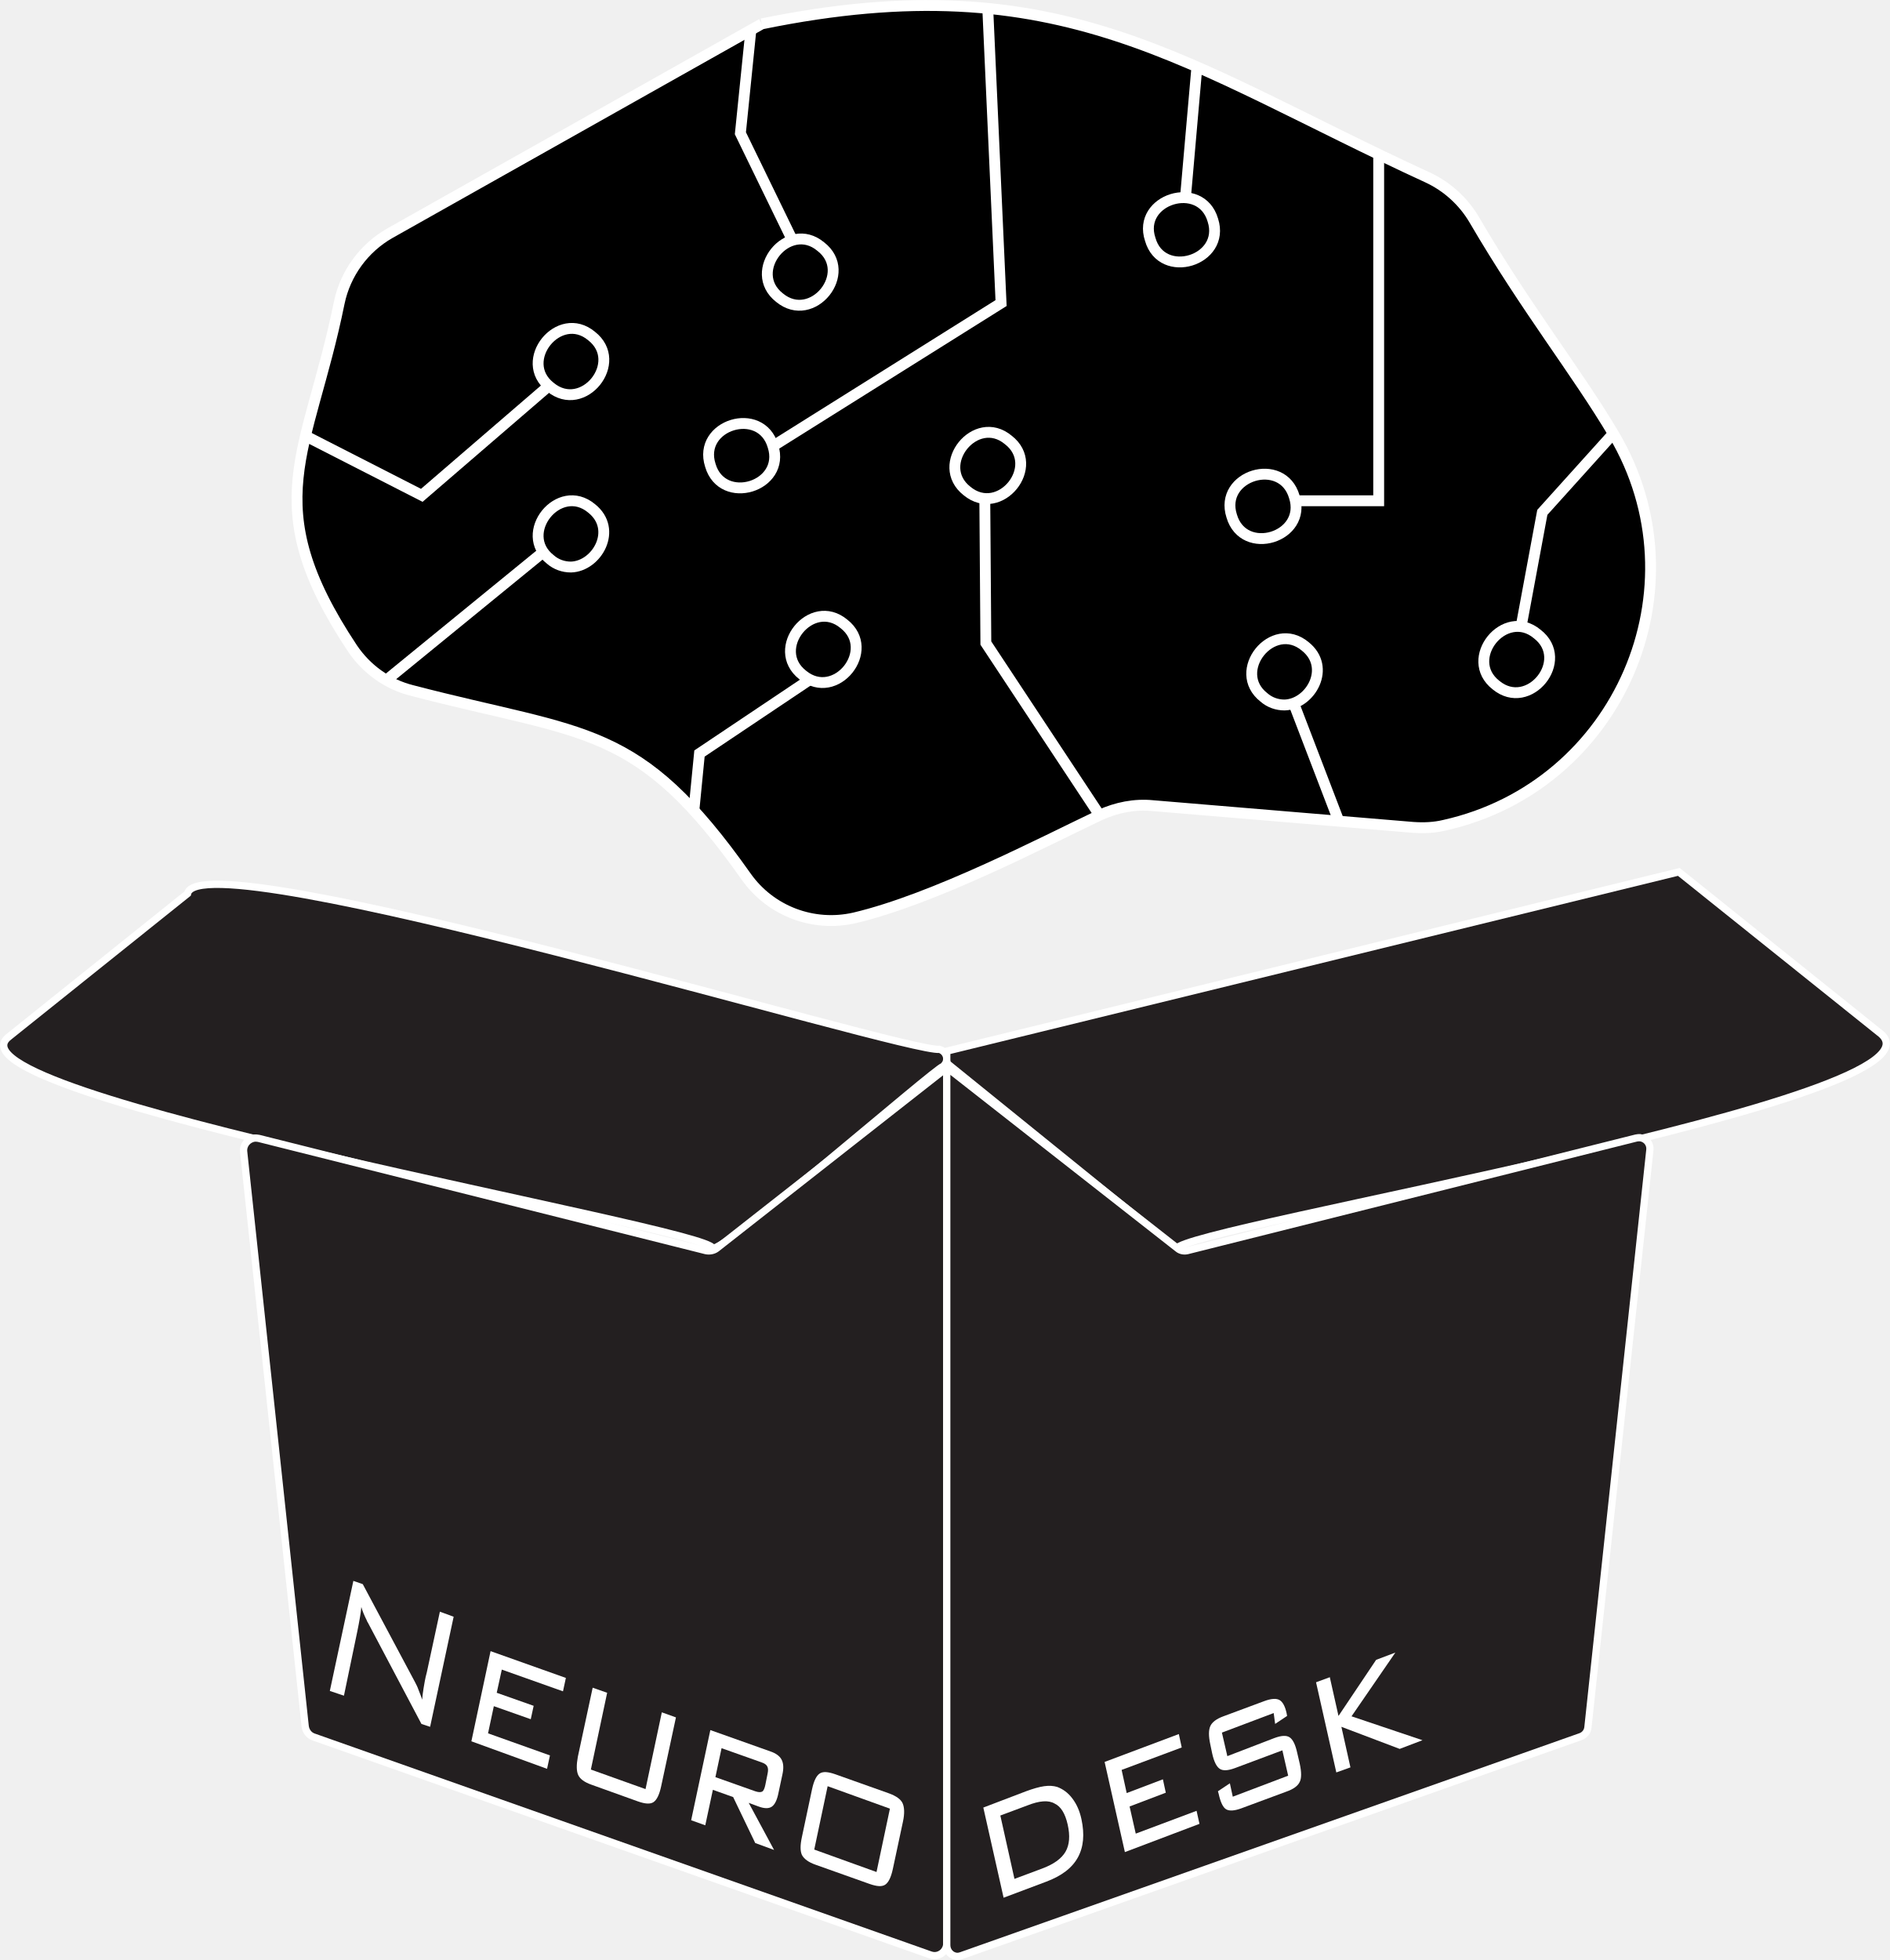
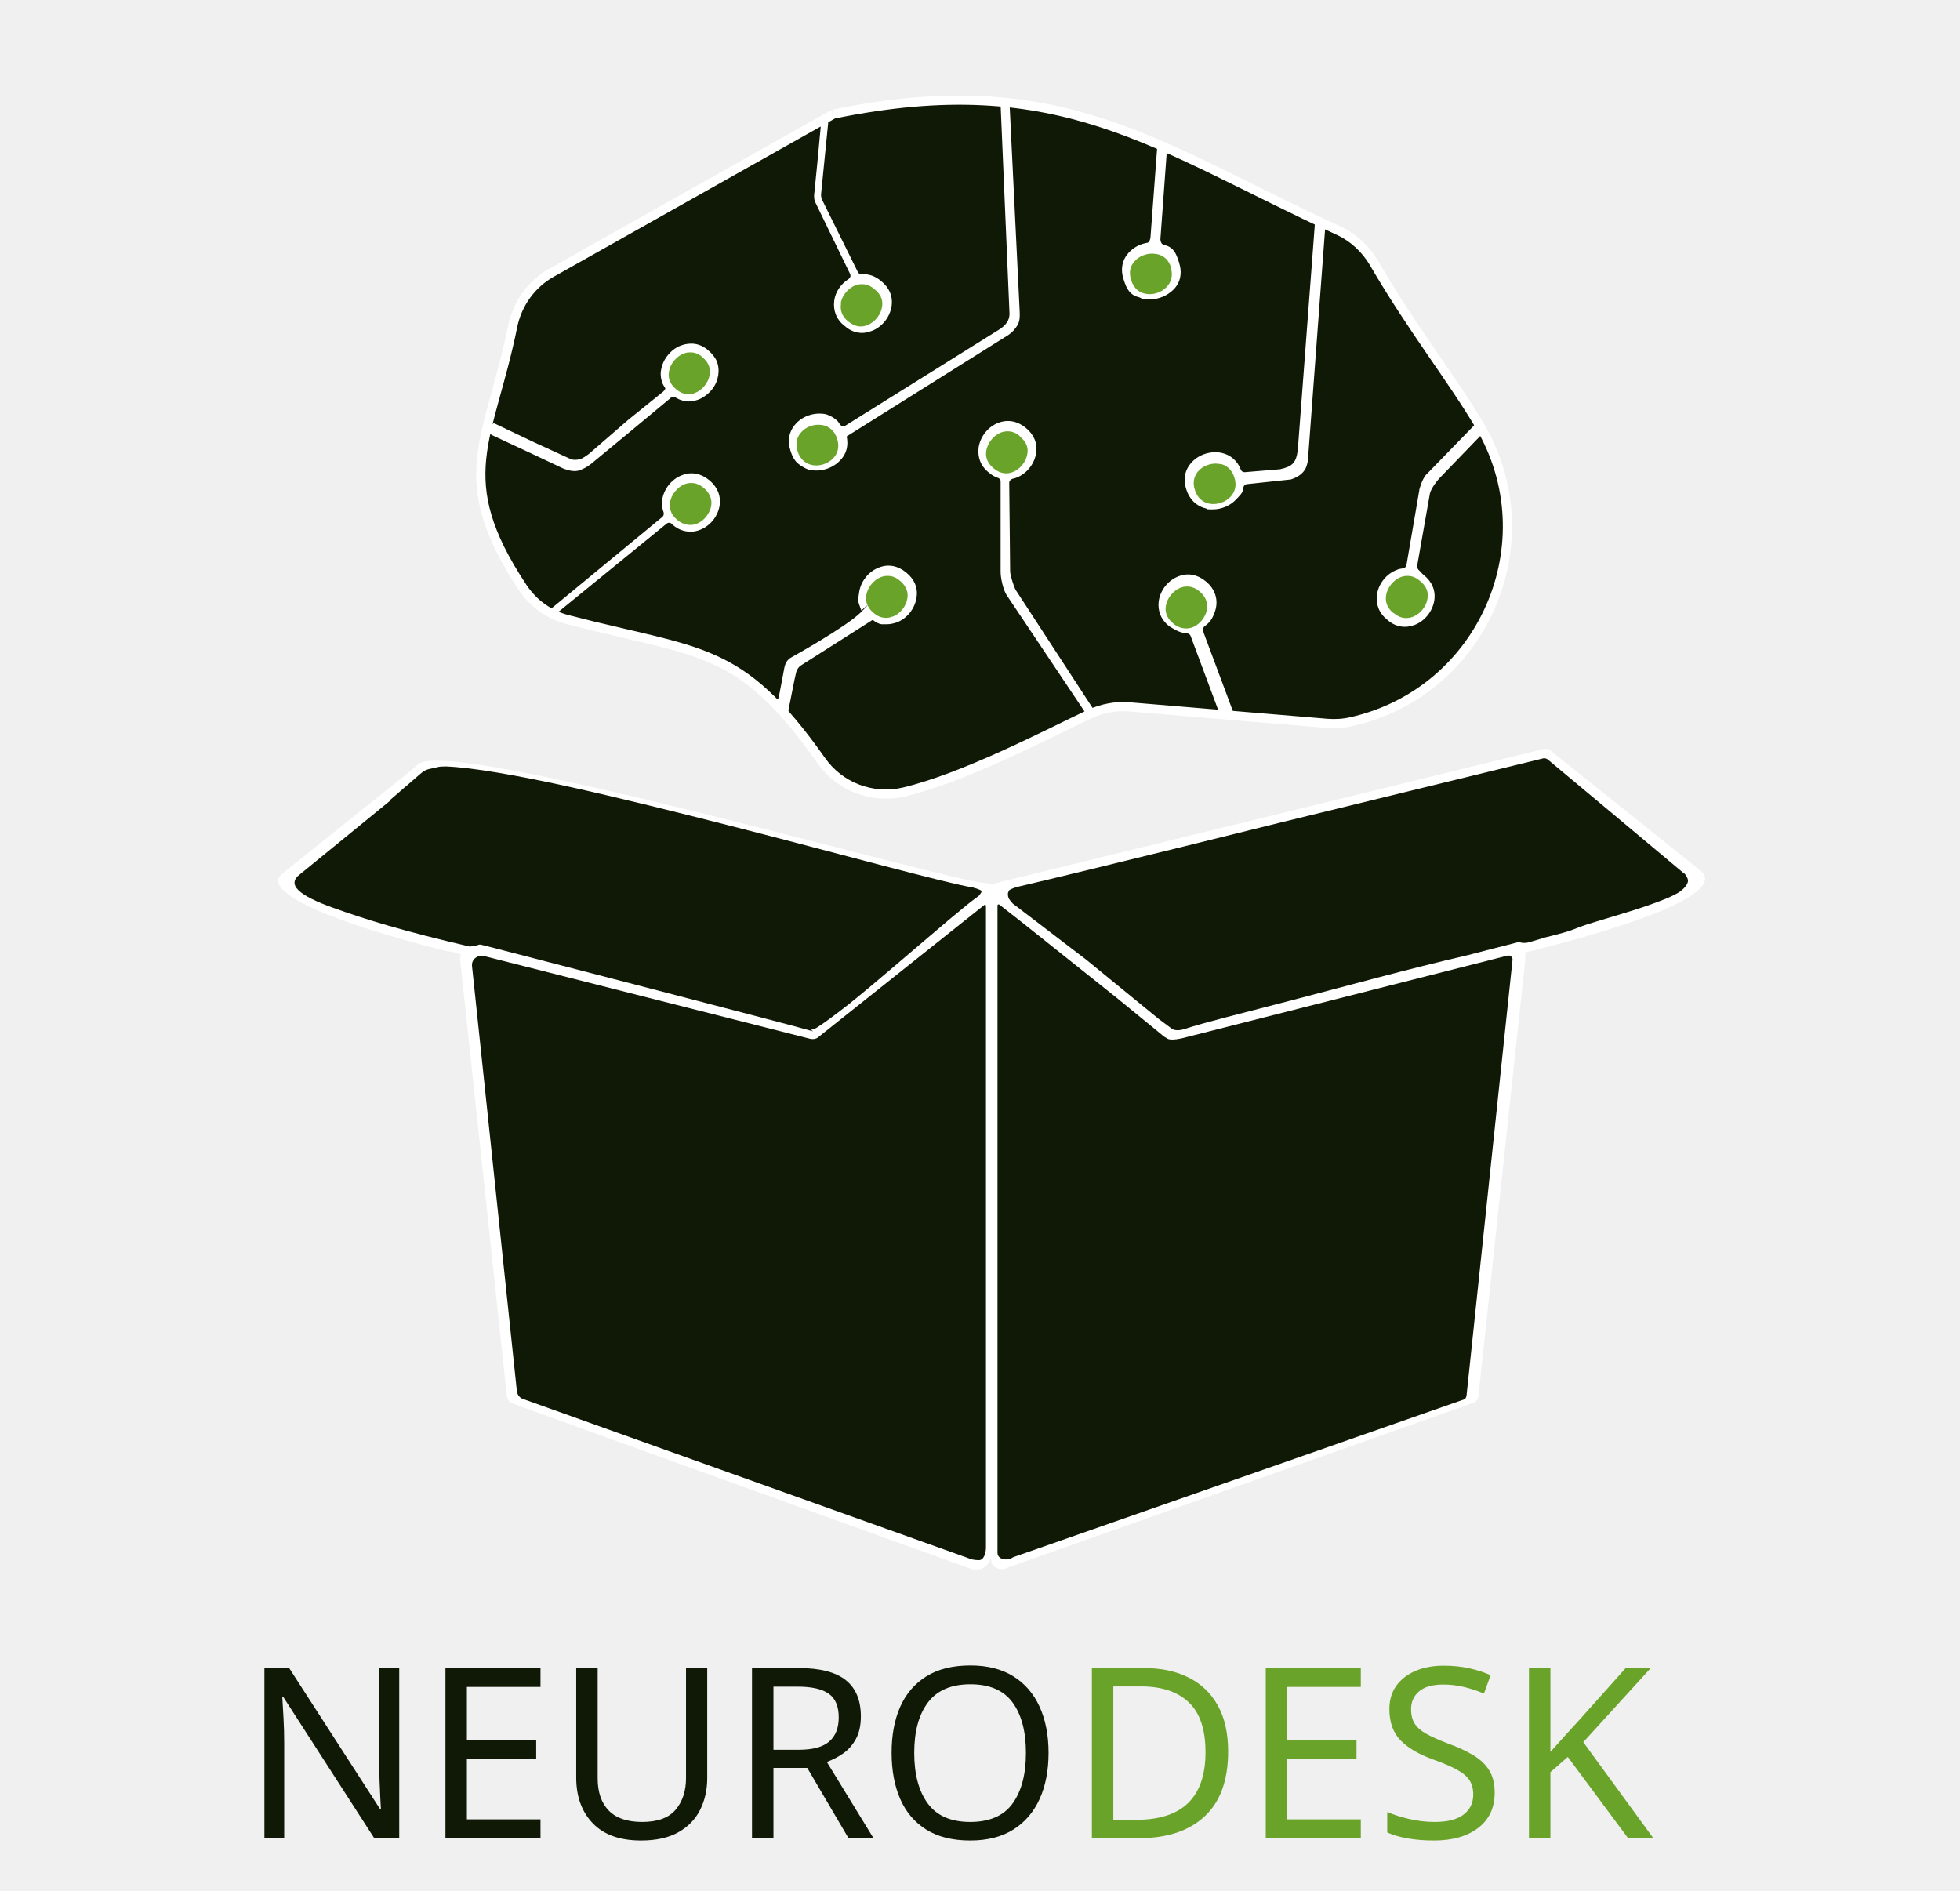
- <svg xmlns="http://www.w3.org/2000/svg" version="1.1" id="Layer_1" x="0px" y="0px" viewBox="0 0 522 541.3" style="enable-background:new 0 0 522 541.3;" xml:space="preserve">
-   <style type="text/css">
- 	.st0{fill:none;stroke:#FFFFFF;stroke-width:3;stroke-miterlimit:10;}
- 	.st1{fill:#231F20;stroke:#FFFFFF;stroke-width:2;stroke-miterlimit:10;}
- 	.st2{enable-background:new    ;}
- 	.st3{fill:#FFFFFF;}
- </style>
-   <g id="Layer_1-2">
-     <path d="M210.4,6.6L107.7,64.4c-7.2,4.1-12.3,11.1-14,19.2c-8.5,41.9-23,55.3,3.6,95.4c3.9,5.8,9.7,10,16.5,11.7   c48.3,12.6,62.3,8.9,92.3,51.4c6.7,9.5,18.5,14,29.9,11.4c22-5.2,51.8-20.8,67.8-28.4c4.6-2.1,9.6-3.1,14.6-2.6l71.9,6   c2.9,0.2,5.8,0.1,8.7-0.6c48.2-10.8,71.9-65.6,46.7-108c-10.2-17.2-24.2-34.7-38.5-59.2c-3-5.1-7.5-9.2-12.9-11.7   C327.3,18.2,293.3-10.4,210.4,6.6" />
-     <path class="st0" d="M210.4,6.6L107.7,64.4c-7.2,4.1-12.3,11.1-14,19.2c-8.5,41.9-23,55.3,3.6,95.4c3.9,5.8,9.7,10,16.5,11.7   c48.3,12.6,62.3,8.9,92.3,51.4c6.7,9.5,18.5,14,29.9,11.4c22-5.2,51.8-20.8,67.8-28.4c4.6-2.1,9.6-3.1,14.6-2.6l71.9,6   c2.9,0.2,5.8,0.1,8.7-0.6c48.2-10.8,71.9-65.6,46.7-108c-10.2-17.2-24.2-34.7-38.5-59.2c-3-5.1-7.5-9.2-12.9-11.7   C327.3,18.2,293.3-10.4,210.4,6.6" />
-     <path d="M233.1,172.3c-9-7.5-20.6,6.9-11.4,14.1C230.8,193.9,242.3,179.5,233.1,172.3z" />
-     <path class="st0" d="M233.1,172.3c-9-7.5-20.6,6.9-11.4,14.1C230.8,193.9,242.3,179.5,233.1,172.3z" />
-     <path d="M226.7,68.1c-9-7.5-20.6,6.9-11.4,14.1C224.4,89.7,236,75.3,226.7,68.1z" />
-     <path class="st0" d="M226.7,68.1c-9-7.5-20.6,6.9-11.4,14.1C224.4,89.7,236,75.3,226.7,68.1z" />
-     <path d="M424.6,175.1c-9-7.5-20.6,6.9-11.4,14.1C422.3,196.7,433.9,182.3,424.6,175.1z" />
-     <path class="st0" d="M424.6,175.1c-9-7.5-20.6,6.9-11.4,14.1C422.3,196.7,433.9,182.3,424.6,175.1z" />
-     <path d="M163.4,92.8c-9-7.5-20.6,6.9-11.4,14.1C161.1,114.4,172.6,100,163.4,92.8z" />
-     <path class="st0" d="M163.4,92.8c-9-7.5-20.6,6.9-11.4,14.1C161.1,114.4,172.6,100,163.4,92.8z" />
-     <path class="st1" d="M2.6,286.2l49.2-39.4c3.3-15.5,198.6,44.1,207.7,43c1.4,0.4,2.3,1.9,1.9,3.3c-0.1,0.5-0.5,1-0.9,1.4   c-2.2,0.5-60.8,51.7-63.7,50.2C196.4,339.2-19.4,302.4,2.6,286.2z" />
-     <path class="st1" d="M519,285.1l-55.3-44.3l-202.2,49.5v3.3l63.4,51.3C325.7,339,544,303.3,519,285.1z" />
-     <path class="st1" d="M261.5,296.7v240c0,1.9-1.5,3.4-3.4,3.4c-0.4,0-0.8-0.1-1.1-0.2L86.6,479.7c-1.2-0.4-2.1-1.5-2.3-2.9   l-17-158.7c-0.2-1.9,1.1-3.5,3-3.8c0.4,0,0.8,0,1.2,0.1L195,345.4c1,0.2,2.1,0,2.9-0.6l63.6-49.9L261.5,296.7z" />
-     <path class="st1" d="M261.5,296.7v240.5c0,1.7,1.3,3.1,3,3.1c0,0,0,0,0,0c0.3,0,0.7-0.1,1-0.2l171.1-60.5c1.1-0.4,1.9-1.4,2-2.6   l17.1-159.4c0.2-1.7-1-3.2-2.7-3.4c-0.4,0-0.7,0-1.1,0.1l-124,31.1c-0.9,0.2-1.9,0-2.6-0.6l-63.8-50V296.7z" />
-     <path d="M335,60.8c-3.3-11.3-21-5.8-17.3,5.3C320.9,77.4,338.6,72,335,60.8z" />
-     <path class="st0" d="M335,60.8c-3.3-11.3-21-5.8-17.3,5.3C320.9,77.4,338.6,72,335,60.8z" />
-     <path d="M278.5,121.5c-9-7.5-20.6,6.9-11.4,14.1C276.2,143.1,287.8,128.7,278.5,121.5z" />
-     <path class="st0" d="M278.5,121.5c-9-7.5-20.6,6.9-11.4,14.1C276.2,143.1,287.8,128.7,278.5,121.5z" />
-     <polyline class="st0" points="218.9,66.4 204.5,36.8 207.4,8.3  " />
-     <polyline class="st0" points="151.9,106.3 116.5,136.8 84.4,120.4  " />
-     <polyline class="st0" points="223.5,187.8 193.2,208.1 191.7,223.4  " />
-     <path d="M357.5,137.2c-3.3-11.3-20.9-5.9-17.3,5.3C343.5,153.8,361.1,148.4,357.5,137.2z" />
-     <path class="st0" d="M357.5,137.2c-3.3-11.3-20.9-5.9-17.3,5.3C343.5,153.8,361.1,148.4,357.5,137.2z" />
-     <path d="M213.5,123.2c-3.3-11.3-20.9-5.9-17.3,5.3C199.5,139.8,217.1,134.4,213.5,123.2z" />
-     <path class="st0" d="M213.5,123.2c-3.3-11.3-20.9-5.9-17.3,5.3C199.5,139.8,217.1,134.4,213.5,123.2z" />
-     <polyline class="st0" points="213.5,123.2 276.5,83.7 272.8,1.8  " />
-     <polyline class="st0" points="272,136.8 272.3,177.6 303.5,224.8  " />
-     <path d="M163.4,140.4c-9-7.5-20.6,6.9-11.4,14.1c1.6,1.4,3.6,2.1,5.7,2.1C164.9,156.4,170.7,146.2,163.4,140.4z" />
-     <path class="st0" d="M163.4,140.4c-9-7.5-20.6,6.9-11.4,14.1c1.6,1.4,3.6,2.1,5.7,2.1C164.9,156.4,170.7,146.2,163.4,140.4z" />
-     <line class="st0" x1="150" y1="152.5" x2="107.5" y2="187.2" />
-     <polyline class="st0" points="420,173.8 426,141.5 445.2,120.2  " />
-     <path d="M360.5,178.5c-9-7.5-20.6,6.9-11.4,14.1c1.6,1.4,3.6,2.1,5.7,2.1C362,194.5,367.8,184.3,360.5,178.5z" />
-     <path class="st0" d="M360.5,178.5c-9-7.5-20.6,6.9-11.4,14.1c1.6,1.4,3.6,2.1,5.7,2.1C362,194.5,367.8,184.3,360.5,178.5z" />
-     <line class="st0" x1="357.5" y1="194.7" x2="369.8" y2="226.8" />
-     <line class="st0" x1="327.4" y1="54.9" x2="330.5" y2="19.5" />
-     <polyline class="st0" points="358.5,138.3 380.8,138.3 380.8,42.6  " />
-     <g class="st2">
-       <path class="st3" d="M91.1,467l6.5-30.4l2.6,0.9l14.4,27c0.3,0.6,0.7,1.3,1,2.2c0.3,0.8,0.7,1.7,1,2.7c0.1-1,0.2-2.1,0.4-3.2    c0.2-1.1,0.4-2.6,0.9-4.4l3.6-16.7l3.8,1.4l-6.5,30.4l-2.4-0.8l-14.8-28c-0.1-0.1-0.2-0.3-0.3-0.6c-0.7-1.4-1.2-2.6-1.5-3.7    c-0.1,1-0.2,2-0.4,3c-0.2,1.1-0.4,2.3-0.7,3.7L95,468.3L91.1,467z" />
-       <path class="st3" d="M130.2,480.9l5.3-24.9l20.8,7.4l-0.8,3.7l-16.9-6l-1.4,6.4l10.2,3.6l-0.8,3.7l-10.2-3.6l-1.6,7.5l17.1,6.1    l-0.8,3.7L130.2,480.9z" />
-       <path class="st3" d="M167.7,467.5l-4.5,21.2l15.1,5.4l4.5-21.2l3.9,1.4l-4.1,19.1c-0.5,2.3-1.2,3.7-2.1,4.3    c-0.9,0.6-2.3,0.5-4.3-0.2l-12.8-4.6c-2-0.7-3.2-1.6-3.7-2.7c-0.5-1.1-0.5-2.8-0.1-5l4.1-19.1L167.7,467.5z" />
-       <path class="st3" d="M190.9,502.7l5.3-24.9l16.6,5.9c1.5,0.5,2.6,1.3,3.1,2.3c0.5,1,0.6,2.3,0.2,4.1l-1.2,5.6    c-0.4,1.7-1,2.8-1.8,3.3c-0.8,0.5-2,0.5-3.6-0.1l-2.7-1l7,13l-5.2-1.9l-6.1-12.7l-5.6-2l-2.1,9.8L190.9,502.7z M210.3,486.7    l-11-3.9l-1.7,8l11,3.9c0.9,0.3,1.5,0.3,1.9,0.1c0.4-0.2,0.7-0.9,0.9-1.9l0.6-3c0.2-0.9,0.2-1.6-0.1-2.1    C211.7,487.4,211.2,487,210.3,486.7z" />
-       <path class="st3" d="M224.3,494.1c0.5-2.3,1.2-3.7,2.1-4.3c0.9-0.6,2.3-0.5,4.3,0.2l14.9,5.3c1.9,0.7,3.2,1.6,3.7,2.7    c0.5,1.1,0.6,2.8,0.1,5.1l-2.8,13.1c-0.5,2.3-1.2,3.7-2.1,4.3c-0.9,0.6-2.3,0.5-4.3-0.2l-14.9-5.3c-2-0.7-3.2-1.6-3.8-2.7    c-0.5-1.1-0.5-2.7,0-5L224.3,494.1z M224.9,510.8l17.2,6.2l3.7-17.5l-17.2-6.2L224.9,510.8z" />
-     </g>
-     <g class="st2">
-       <path class="st3" d="M283.4,494.7c1.9-0.7,3.6-1.2,5-1.4c1.4-0.2,2.6-0.1,3.6,0.2c1.6,0.6,3,1.6,4.2,3.2c1.2,1.6,2,3.4,2.5,5.7    c0.9,4.2,0.6,7.7-1,10.6c-1.6,2.9-4.5,5.1-8.8,6.7l-11.7,4.4l-5.6-24.9L283.4,494.7z M283.8,498.6l-7.5,2.8l3.9,17.5l7.5-2.8    c3.3-1.2,5.5-2.8,6.6-4.7c1.1-1.9,1.3-4.4,0.6-7.5c-0.7-3.1-1.9-5-3.6-5.8C289.6,497.1,287.1,497.3,283.8,498.6z" />
-       <path class="st3" d="M310.7,511.5l-5.6-24.9l20.5-7.7l0.8,3.7l-16.6,6.2l1.4,6.4l10-3.8l0.8,3.7l-10,3.8l1.7,7.5l16.8-6.3l0.8,3.6    L310.7,511.5z" />
-       <path class="st3" d="M351.8,473.1l-14.3,5.4l1.5,6.5L352,480c1.9-0.7,3.3-0.8,4.2-0.2s1.6,2,2.1,4.3l0.7,3c0.5,2.3,0.5,4,0,5    c-0.5,1.1-1.7,2-3.7,2.7l-12.4,4.6c-1.9,0.7-3.3,0.8-4.2,0.3s-1.6-2-2.1-4.3l-0.2-0.7l3.3-2.2l0.8,3.7l15.3-5.8l-1.6-7l-13.1,4.9    c-1.9,0.7-3.3,0.8-4.2,0.2c-0.9-0.6-1.6-2-2.1-4.3l-0.5-2.4c-0.5-2.3-0.5-4,0-5.1s1.7-2,3.6-2.7l11.3-4.2c1.9-0.7,3.3-0.8,4.2-0.3    c0.9,0.5,1.6,1.8,2,3.8l0.1,0.6l-3.3,2.2L351.8,473.1z" />
-       <path class="st3" d="M369.1,489.5l-5.6-24.9l3.8-1.4l2.4,10.7l10.4-15.5l5.3-2L373.3,474l19.6,6.6l-6.3,2.4l-16.1-6.1l2.5,11.2    L369.1,489.5z" />
+ <svg xmlns="http://www.w3.org/2000/svg" id="Layer_1" version="1.1" viewBox="0 0 1069.7 1031.8">
+   <defs>
+     <style>
+       .st0, .st1, .st2, .st3, .st4, .st5, .st6, .st7, .st8, .st9 {
+         isolation: isolate;
+       }
+ 
+       .st0, .st1, .st2, .st3, .st4, .st6, .st7, .st8 {
+         font-family: Neurorich-Regular, Neurorich;
+       }
+ 
+       .st0, .st1, .st2, .st10 {
+         fill: #101806;
+       }
+ 
+       .st0, .st3, .st7 {
+         font-size: 130px;
+       }
+ 
+       .st1, .st4, .st6 {
+         font-size: 130.1px;
+       }
+ 
+       .st2, .st8 {
+         font-size: 72px;
+       }
+ 
+       .st11 {
+         stroke-width: 5px;
+       }
+ 
+       .st11, .st12 {
+         stroke: #fff;
+       }
+ 
+       .st11, .st12, .st13 {
+         stroke-miterlimit: 10;
+       }
+ 
+       .st11, .st13 {
+         fill: none;
+       }
+ 
+       .st3, .st4, .st14, .st8, .st12 {
+         fill: #fff;
+       }
+ 
+       .st15, .st6, .st7 {
+         fill: #6aa329;
+       }
+ 
+       .st16 {
+         fill: url(#linear-gradient);
+       }
+ 
+       .st16, .st9, .st13, .st17 {
+         display: none;
+       }
+ 
+       .st13 {
+         stroke: #d1d3d4;
+       }
+     </style>
+     <linearGradient id="linear-gradient" x1="262.4" y1="959.7" x2="822.7" y2="959.7" gradientTransform="translate(0 1203.7) scale(1 -1)" gradientUnits="userSpaceOnUse">
+       <stop offset="0" stop-color="#ed1c24" />
+       <stop offset=".2" stop-color="#f26522" />
+       <stop offset=".4" stop-color="#ffde17" />
+       <stop offset=".6" stop-color="#6aa329" />
+       <stop offset=".8" stop-color="#21409a" />
+       <stop offset="1" stop-color="#7f3f98" />
+     </linearGradient>
+   </defs>
+   <rect id="Black_background" class="st17" y="25.8" width="1087" height="1028.2" />
+   <path id="Cutout" class="st13" d="M1020.1,895.5h-199.9c-16,0-24.2-19.4-13-30.8,86.9-87.8,141.9-217.5,141.9-362.2,0-264.5-183.7-478.9-410.3-478.9S128.6,238.1,128.6,502.6s55,274.4,141.9,362.2c11.3,11.4,3.1,30.8-13,30.8H49.6c-9.9,0-18,8.1-18,18v85.9c0,9.9,8.1,18,18,18h970.5c9.9,0,18-8.1,18-18v-85.9c0-9.9-8.1-18-18-18h0Z" />
+   <g id="Box_w_x2F_o_white" class="st17">
+     <path class="st10" d="M205.8,432.6l-16.7,13.6-16.7,13.6-16.7,13.6c-8.1,6-.6,12.1,18.2,18.8s38.7,12.9,76.4,21.7c7.7-.9,3.1-1.8,9.3-.3s171.2,44.4,178.4,46.5,2,.3,2.9.2,1.8-.5,2.8-.9c4-2.5,10.3-7,17.8-13s16.5-13.6,26.3-21.9c9.8-8.3,22.4-19.1,30.9-26.3,8.6-7.2,11.6-9.6,14.2-11.5s1.8-1.5,2.6-2.5.9-1.4-.2-2l-1.5-.6c-.8-.3-2-.6-2.8-.8-7.7-1.2-25.7-5.8-49.3-11.9-23.7-6.1-53.3-14.1-83.8-21.9-31.7-8.1-64.5-16.2-92.9-22.5-28.5-6.3-53-10.6-67.8-11.2-1.8,0-3.7,0-5.4.5s-3.2.6-4.6,1.1-2.4,1.1-3.2,1.5-2.4,2-2.4,2l-15.8,13.6v.5h-.1.1q0,0,0,0h0Z" />
+     <path class="st10" d="M928.1,473.2c0-.1-.3-.5-.6-.6l-38.3-32-37.2-31.1c-.8-.6-1.7-.8-2.6-.6l-147.4,36s-108.1,27-146.5,35.8c-.5,0-3.2,1.1-3.8,1.5s-.6.3-.6.6l-.5,1.2v1.2c0,.5.2,1.2.5,1.8s1.8,2.5,2.1,2.8l41.2,31.5,40.4,33.1c1.4,1.1,5,3.7,7.2,5.4,2.1,1.7,6.3.6,7.8,0,9.7-3.2,31.7-8.7,60-16.1,28.3-7.3,62.9-17,97.4-25l14.2-3.7,12.4-3.2,2-.5s1.2.3,0,0c.8.3,1.7.5,2.5.5s1.7,0,2.5-.1l4.8-1.4,4.8-1.4c9.8-2.5,13-3.4,15.6-4.4,2.6-1.1,4.9-2,12.7-4.4,10-3.1,19.8-5.8,28-8.7s15.3-5.5,19.3-8.3c2.5-1.8,4-3.8,4.3-5.5s-1.4-3.8-2-4.8v.3h-.2c0,0,0,.1,0,.1h0Z" />
+     <path class="st10" d="M257.8,519.3h-1.8c-2.8.5-4.8,2.9-4.4,5.7l25.1,237.5c.3,2.1,1.7,3.7,3.4,4.3l248.9,89c.5.3,2.6,1.1,5.5,1.1s4-4.3,4-7v-358.3c0-.5-.6-.8-.9-.5l-92.9,73.9c-1.2.9-2.6,1.1-4.1.8l-182.6-46.4h-.2,0Z" />
+     <path class="st10" d="M644.4,565.8c-1.4.3-4,.3-4.9-.6,0,0-1.8-.9-2.6-1.7l-25.3-20.7-53-42.3-12.7-10c-.5-.3-1.1,0-1.1.5v361.3c0,2.6,2.3,3.8,4.8,3.8s3.5-.9,4-1.2l252-88.2h.3c.5-.8.8-1.4.9-2.3l25.7-243.3h0c0-1.2-.9-2.3-2.1-2.3h-.5l-182,46.2h0l-3.5.6h0v.2h0Z" />
+   </g>
+   <g id="Box">
+     <path id="Box_background" class="st14" d="M541.9,482.8c-.5-.3-3-.8-3.6-.8-19.9-.5-293-80.2-310.1-64.9-17.1,15.3-.6.9-1.1,1.2l-72.7,58.2c-13.6,10,28,27.2,88.6,42.4,2.1.5,9.3.9,8.5,3s-.4,1.5-.3,2.4l25.4,237.5c.3,2.1,1.6,3.7,3.4,4.3l250.1,90.2c2.2.8,4.3,0,5.2,0,1.3,0,5.4-3.4,5.4-6.3l.3,1.7c0,2.5,2.2,4.3,4.8,4.6s3.3-.3,3.7-.6l254.4-90c1.7-.6,2.8-2.1,3-3.9l25.6-238.6h0c-.6-5.5,1.8-3,6-4.9,60.6-15.3,104.5-32.5,88.9-43.7h0l-81.4-65.1c-.9-.8-2.1-.9-3.1-.8l-300.8,73.6" />
+     <g id="Box1">
+       <path class="st10" d="M212.8,437.1l-16.3,13.3-16.3,13.3-16.3,13.3c-7.9,5.8-.6,11.8,17.8,18.4s37.9,12.6,74.7,21.2c7.5-.9,3-1.8,9.1-.3s167.3,43.4,174.4,45.5,2,.3,2.8.2,1.8-.5,2.7-.9c3.9-2.4,10-6.9,17.4-12.7,7.3-5.8,16.2-13.3,25.7-21.4s21.9-18.7,30.2-25.7c8.4-7,11.4-9.4,13.9-11.2s1.8-1.5,2.5-2.4.9-1.4-.2-2l-1.5-.6c-.8-.3-2-.6-2.7-.8-7.5-1.2-25.1-5.7-48.2-11.7-23-6-52.1-13.8-81.9-21.4s-63-15.9-90.8-22-51.8-10.3-66.3-10.9c-1.8,0-3.6,0-5.2.5s-3.1.6-4.5,1-2.4,1-3.1,1.5-2.4,2-2.4,2l-15.4,13.3v.5h-.1,0Z" />
+       <path class="st10" d="M919.1,476.8c0-.1-.3-.5-.6-.6l-37.4-31.3-36.4-30.4c-.8-.6-1.7-.8-2.5-.6l-144.1,35.2s-105.7,26.3-143.2,35c0,0-3.1,1-3.7,1.5s-.6.3-.6.6l-.5,1.2v1.2c0,.5.2,1.2.5,1.8s1.8,2.4,2.1,2.7l40.3,30.8,39.5,32.3c1.3,1,4.9,3.6,7,5.2s6.1.6,7.6,0c9.4-3.1,31-8.5,58.7-15.7s61.5-16.6,95.2-24.4l13.9-3.6,12.1-3.1,2-.5s1.2.3,0,0c.8.3,1.7.5,2.4.5s1.7,0,2.4-.2l4.6-1.3,4.6-1.4c9.6-2.4,12.7-3.3,15.3-4.3s4.8-2,12.4-4.3c9.7-3,19.3-5.7,27.4-8.5s15-5.4,18.9-8.1c2.4-1.8,3.9-3.7,4.2-5.4s-1.3-3.7-2-4.6v.3h-.1Z" />
+       <path class="st10" d="M263.7,521.7h-1.8c-2.7.5-4.6,2.8-4.3,5.5l24.5,232.1c.3,2.1,1.6,3.6,3.3,4.2l243.4,87c.5.3,2.5,1,5.4,1s3.9-4.2,3.9-6.9v-350.2c0-.5-.6-.8-.9-.5l-90.8,72.3c-1.2.9-2.5,1-4,.8l-178.5-45.3h-.2Z" />
+       <path class="st10" d="M641.6,567.2c-1.3.3-3.9.3-4.8-.6,0,0-1.8-.9-2.5-1.7l-24.7-20.2-51.8-41.3-12.4-9.7c-.5-.3-1,0-1,.5v353.2c0,2.5,2.2,3.7,4.6,3.7s3.4-.9,3.9-1.2l246.3-86.2h.3c.5-.8.8-1.3.9-2.2l25.1-237.8h0c0-1.2-.9-2.2-2.1-2.2h-.5l-178,45.2h0l-3.4.6h.1Z" />
    </g>
  </g>
+   <g id="Brain">
+     <path id="Brain_background_2" class="st16" d="M454.8,62.3l-153.9,86.6c-10.8,6.1-18.4,16.6-21,28.8-12.7,62.8-34.5,82.9,5.4,143,5.8,8.7,14.5,15,24.7,17.5,72.4,18.9,93.4,13.3,138.3,77,10,14.2,27.7,21,44.8,17.1,33-7.8,77.6-31.2,101.6-42.6,6.9-3.1,14.4-4.6,21.9-3.9l107.8,9c4.3.3,8.7.1,13-.9,72.2-16.2,107.8-98.3,70-161.9-15.3-25.8-36.3-52-57.7-88.7-4.5-7.6-11.2-13.8-19.3-17.5-100.4-46.2-151.4-89-275.6-63.5" />
+     <path id="Brain_background" class="st12" d="M454.8,62.3l-153.9,86.6c-10.8,6.1-18.4,16.6-21,28.8-12.7,62.8-34.5,82.9,5.4,143,5.8,8.7,14.5,15,24.7,17.5,72.4,18.9,93.4,13.3,138.3,77,10,14.2,27.7,21,44.8,17.1,33-7.8,77.6-31.2,101.6-42.6,6.9-3.1,14.4-4.6,21.9-3.9l107.8,9c4.3.3,8.7.1,13-.9,72.2-16.2,107.8-98.3,70-161.9-15.3-25.8-36.3-52-57.7-88.7-4.5-7.6-11.2-13.8-19.3-17.5-100.4-46.2-151.4-89-275.6-63.5" />
+     <g id="Electrods">
+       <path class="st15" d="M456.9,239.6c-1.5-5.1-5-6.9-7.5-7.5-.9-.1-1.8-.3-2.7-.3-3.5,0-7.2,1.5-9.4,4.1-1.8,1.9-3.6,5.4-2,10.3,1.5,5.1,5,6.9,7.5,7.5,4.2,1.1,9.3-.6,12.1-3.8,1.8-1.9,3.6-5.4,2-10.3h0Z" />
+       <path class="st15" d="M383.4,195h.1c-2.4-2.1-4.6-2.7-6.7-2.7s-2.5.3-3.6.6c-4,1.5-7.5,5.7-8.1,10-.5,2.6,0,6.4,4,9.6,4,3.4,7.9,3,10.3,1.9,4-1.5,7.3-5.7,7.9-9.9.5-2.6,0-6.4-4-9.6h.1q0,0,0,0h0Z" />
+       <path class="st15" d="M459,165.8h0c-.5,2.7,0,6.6,4,9.7,4.2,3.4,7.9,3,10.5,1.9,4-1.6,7.3-5.7,7.9-10,.5-2.6,0-6.4-4.2-9.6-2.4-2.1-4.6-2.7-6.7-2.7s-2.5.3-3.6.6c-4,1.5-7.5,5.7-8.1,10h.2q0,.1,0,.1Z" />
+       <path class="st15" d="M556.7,238.1c-2.4-2.1-4.7-2.7-6.7-2.7s-2.5.3-3.6.6c-4,1.5-7.5,5.7-8.1,10-.5,2.6,0,6.4,4,9.6,4.2,3.5,7.9,3,10.5,2,4-1.6,7.3-5.7,7.9-10h0c.5-2.4,0-6.3-4.2-9.4h.2q0-.1,0-.1Z" />
+       <path class="st15" d="M487.3,336.5h0c4-1.5,7.3-5.7,7.9-9.9.5-2.5,0-6.4-4-9.6-2.4-2.1-4.6-2.7-6.7-2.7s-2.5.3-3.6.6c-4,1.5-7.5,5.7-8.1,10-.5,2.5,0,6.4,4,9.6,4,3.5,7.9,3,10.3,2h.2Z" />
+       <path class="st15" d="M760.7,334.6c4,3.5,7.9,3,10.5,2,4-1.6,7.3-5.7,7.9-10,.5-2.5,0-6.4-4.2-9.6-2.4-2.1-4.7-2.7-6.7-2.7s-2.5.3-3.6.6c-4,1.5-7.5,5.7-8.1,10h0c-.5,2.7,0,6.6,4,9.7h.2,0Z" />
+       <path class="st15" d="M639.1,146c-1.5-5.1-5-6.7-7.5-7.3-.9,0-1.8-.3-2.7-.3-3.6,0-7.3,1.5-9.6,4.1-1.8,1.9-3.6,5.2-2,10.2,1.5,5.1,4.8,6.9,7.3,7.5,4.2,1.1,9.3-.4,12.3-3.8,1.8-1.9,3.6-5.4,2.1-10.3h0q0,0,0,0h.1Z" />
+       <path class="st15" d="M648,320.1c-2.1,0-2.5.3-3.6.6-4,1.5-7.5,5.7-8.1,10-.5,2.5,0,6.4,4,9.6,2.1,1.8,4.5,2.7,7.2,2.7,4.7,0,9.1-3.8,10.8-8.7,1.5-4.4,0-8.5-3.6-11.5h0c-2.4-2-4.7-2.7-6.7-2.7h0Z" />
+       <path class="st15" d="M376.9,286.5c4.6,0,9.1-3.8,10.8-8.7,1.5-4.4,0-8.5-3.6-11.5-2.4-2-4.6-2.7-6.7-2.7s-2.5.3-3.6.6c-4,1.5-7.5,5.7-8.1,10-.5,2.5,0,6.4,4,9.6h0c2.1,1.8,4.5,2.7,7.2,2.7h0Z" />
+       <path class="st15" d="M666.2,253.3c-.9-.1-1.8-.3-2.7-.3-3.5,0-7.2,1.5-9.4,4-1.8,2-3.6,5.4-2,10.3,1.5,5.1,5,6.9,7.5,7.5,4.2,1,9.3-.6,12.1-3.8,1.8-2,3.6-5.4,2-10.3-1.5-5.1-5-6.9-7.5-7.5h0q0,0,0,0h0Z" />
+     </g>
+     <path id="Brain_foreground" class="st10" d="M811.6,238.3c-.6-1.2-2.8-1.4-3.8-.3l-22.3,23.1c-1.3,1.4-4.3,5.2-5.1,8.2l-7,39.7c0,1,.5,1.8,1.2,2.4,1.2,1,1.2,1.5,2.4,2.4,4.5,3.6,6.6,8.4,5.8,13.8-.9,6-5.2,11.4-10.8,13.5-1.8.6-3.5,1-5.2,1-3.5,0-6.7-1.2-9.6-3.8-4.5-3.5-6.4-8.4-5.7-13.8.9-6,5.2-11.4,10.9-13.5,1-.5,2.1-.6,3.2-.8,1,0,1.8-.9,2-1.8l7-40.8v-.3c1.2-4.4,2.8-7.6,4.3-8.8l24.9-25.6c1-1.1,2.5-2.9,2.1-3.8-.5-.8-35.8-49.8-57.2-86.5-4.5-7.6-7-9.1-13.6-14.4-2.5-1.5-2.1-2.4-6.6-4.5,0,0-5.1-3.2-5.1-1.5l-9.6,129.2v.4c-.6.8,0,6.9-9.4,9.9h-.2l-23.4,2.5c-1.2,0-2.1.9-2.2,2-.3,3-1.8,4-3.9,6.3-3.2,3.5-8.1,5.5-12.7,5.5s-2.5,0-3.8-.5c-5.2-1.2-9.1-5-10.8-10.5-1.8-5.4-.8-10.6,3-14.7,4-4.4,10.6-6.4,16.5-5.1,4.8,1.1,8.5,4.4,10.3,9.1.3.9,1.2,1.4,2.1,1.4l19.3-1.6h0c6.7-1.5,8.8-3.4,9.7-10.6l9.4-124.5c0-1.5-7.2-5.1-6.6-4.8-26.7-12.9-50.3-25.2-73.4-35.4h-.3c-.3,0-.5.3-.5.6l-3.6,49.2c0,1.2.6,2.7,1.8,3,5.2,1.2,6.7,4.2,8.4,9.7,1.8,5.6.8,10.8-3,14.7h0c-3.3,3.3-8.1,5.4-12.9,5.4s-4.5-.6-5.7-1.1c-5.2-1.2-7-4.4-8.7-9.9-1.8-5.4-.8-10.5,2.8-14.5,2.7-2.9,6.3-4.8,10.2-5.4,1-.1,1.7-2.1,1.7-3.1l3.8-50.9v-.3l-.3-.3h0c-22.8-9.7-65.5-19.2-76.6-21.6-1.3-.3-3.9-.5-3.8.8.8,15.9,5,101.9,5.5,112.8.2,4.5-.2,6.3-2,8.8s-2.7,3-4.3,4.2l-87.2,54.7-.9.6c1,4.9,0,9.4-3.5,13-3.1,3.4-8.1,5.6-12.7,5.6s-4.5-.5-6.3-1.2h0c-4.6-2.4-6.6-4.4-8.2-9.7-1.8-5.4-.8-10.6,3-14.7,4-4.4,10.6-6.4,16.5-5.1,2.7.9,4.8,2.2,6.4,3.9.8,1.1,2,3.4,3.6,2.6l85.3-53.3c4.2-3.1,5-6,4.7-9.3l-4.8-112.7c0-2.1-1.3-2.2-2-2.5s-54.2-.6-89.3,6.6c-.1,0-.5,0-.6.3-1.4.8-2.1,2.1-2.2,3.6v1.7l-3.9,39.1c0,.9,0,1.5.6,3l19.5,39.4c.5.8,1.2,1.4,2.1,1.2,3.8-.3,7.2.9,10.5,3.6,4.5,3.6,6.6,8.4,5.8,13.8-.9,6-5.2,11.4-10.8,13.5-1.8.6-3.5,1.1-5.2,1.1-3.5,0-6.7-1.2-9.6-3.8-4.5-3.4-6.4-8.4-5.7-13.8.6-4.8,3.6-9.1,7.8-11.8.9-.6,1.4-1.8.8-2.9l-19-39.1c-.5-.8-.6-2.6-.6-3.6.5-4.2,2.7-27.3,3.6-37.2.1-1.8-1.8-3-3.3-2.1l-143.7,80.9c-10.8,6.1-18.4,16.6-21,28.8-4,19.6-8.8,35.1-12.4,48.9s.5,4.2,2.4,5.1l21,10,19.6,9c.5.1,1.2,1.1,4.5.8,2-.3,2.9-.6,6.3-3.1h0l21.6-18.7,18.7-15.1c.5-.3,1.4-1.4,1.5-1.9,0-.4-.5-1.1-.8-1.5-.9-1.5-.9-1.9-1.4-3.6-.3-1.6-.5-3.4-.1-5.1.5-3,1.8-5.8,3.8-8.2s4.4-4.2,7.2-5.2c2.5-.9,5.1-1.2,7.6-.8s5,1.6,7,3.4c2.2,1.8,3.9,3.9,4.8,6.1s1.2,4.8.8,7.5l-.6,2.7h0c-.8,2.4-2.2,4.6-3.9,6.4-1.8,1.8-3.9,3.3-6.1,4.2-.9.3-1.8.6-2.7.8s-1.6.3-2.7.3-2.5-.1-3.8-.6c-1.2-.3-2.4-.9-3.6-1.6-.5-.3-.9-.3-1.4-.3s-.9.1-1.2.6l-23.1,19.2-20.1,16.6c-.3.3-3.8,3-7.3,3.9-3.6.8-7.6-1.1-8.1-1.2l-17.8-8.4-20.8-9.7-1.5-.9h0c-1-.6-2.4,0-2.7,1.2-5,24.9-3,46.5,20.7,82.1,3.6,5.2,10.6,10.8,13.2,12.6s1.2.3,1.8,0l61.1-50.4c.8-.6,1-1.6.8-2.5-.8-2.2-1.2-4.5-.8-6.9.9-6,5.2-11.4,10.9-13.5,5.1-2,10.3-.9,14.7,2.7,5.2,4.2,7.2,10.3,5.1,16.5-2.2,6.7-8.4,11.5-15,11.7-3.9,0-7.3-1.4-10-3.8-.1,0-.3-.3-.5-.5-.8-.8-2-.8-2.9,0l-59,48.1c-.6.5-.5,1.5.3,1.8,1.6.6,3.9,1.4,5.2,1.6,57.1,14.8,80.9,13.2,111,43.8,1.4,1.4,3.5.6,3.8-.5l2.5-13.2c.8-5,1.4-6.6,3.8-8.4,0,0,30.4-16.8,38.5-24.9s.3-1,.3-1c-2.1-5.8-2-4.6-1.2-10,.9-6,5.2-11.4,10.9-13.5,5.1-2,10.3-.9,14.7,2.7,4.5,3.6,6.6,8.4,5.7,13.8-.9,6-5.2,11.4-10.8,13.5-1.8.6-3.5,1-5.2,1h-3.1c-2-.3-3.6-1.5-4.4-2.1-.3-.1-.6-.3-.9,0l-38.4,24.4c-1.5.9-2.5,2.4-2.9,4s-.5,2.4-.9,4l-3.3,16.6v2.2c6.3,7.5,10.9,14.2,18.4,24.9,10,14.2,27.7,21,44.8,17.1,31-7.3,72.4-28.5,97.3-40.5,1.2-.6,1.7-2.1.9-3.3l-42.1-62.9c-2-2.7-3.6-9.9-3.5-13.2v-48.9c.2-.9-.5-1.8-1.2-2.1-1.8-.6-3.5-1.5-5.1-2.9-4.5-3.4-6.4-8.4-5.7-13.8.9-6,5.2-11.4,10.9-13.5,5.1-1.9,10.3-.9,14.7,2.7,4.5,3.6,6.6,8.4,5.8,13.8-.9,6-5.2,11.4-10.8,13.5-.8.3-1.3.5-2.1.6-1,.3-1.8,1.2-1.8,2.2l.5,48.4c0,2.1,2.5,9.9,3.5,10.8l41.7,64c.6.9,1.7,1.2,2.7.9,5.8-2.1,12-3,18.1-2.4l46.6,3.8c1.5-.1,1.3-.6,1-1.4l-15.1-40.5c-.3-.9-1.3-1.5-2.4-1.5h-.8c-3.8-.8-5.4-2-8.5-3.8h0c-4.5-3.6-6.4-8.4-5.7-13.8.9-6,5.2-11.4,10.9-13.5,5.1-2,10.3-.9,14.7,2.7,5.2,4.2,7.2,10.3,5.1,16.5-1.3,3.8-2.7,6-5.7,8.1-.9.6-.9,2.5-.5,3.5l16,42.9c.3.8,1,1.4,2,1.5l50.1,4c4.3.3,8.7,0,13-.9,69.8-15.6,106.1-92.8,74.3-155.3l-1,.4h0l.3.4h0Z" />
+     <path id="Brain_outline" class="st11" d="M454.8,62.3l-153.9,86.6c-10.8,6.1-18.4,16.6-21,28.8-12.7,62.8-34.5,82.9,5.4,143,5.8,8.7,14.5,15,24.7,17.5,72.4,18.9,93.4,13.3,138.3,77,10,14.2,27.7,21,44.8,17.1,33-7.8,77.6-31.2,101.6-42.6,6.9-3.1,14.4-4.6,21.9-3.9l107.8,9c4.3.3,8.7.1,13-.9,72.2-16.2,107.8-98.3,70-161.9-15.3-25.8-36.3-52-57.7-88.7-4.5-7.6-11.2-13.8-19.3-17.5-100.4-46.2-151.4-89-275.6-63.5" />
+   </g>
+   <g class="st9">
+     <text class="st1" transform="translate(47.7 1003.6)">
+       <tspan x="0" y="0">NEURO</tspan>
+     </text>
+     <text class="st6" transform="translate(499.6 1003.6)">
+       <tspan x="0" y="0">DESK</tspan>
+     </text>
+     <text class="st2" transform="translate(854.7 1003.6)">
+       <tspan x="0" y="0">.ORG</tspan>
+     </text>
+   </g>
+   <g id="NEURODESK.ORG_on_dark" class="st9">
+     <text class="st4" transform="translate(47.7 1003.6)">
+       <tspan x="0" y="0">NEURO</tspan>
+     </text>
+     <text class="st6" transform="translate(499.6 1003.6)">
+       <tspan x="0" y="0">DESK</tspan>
+     </text>
+     <text class="st8" transform="translate(854.7 1003.6)">
+       <tspan x="0" y="0">.ORG</tspan>
+     </text>
+   </g>
+   <g class="st5">
+     <text class="st0" transform="translate(131.7 1003.2)">
+       <tspan x="0" y="0">NEURO</tspan>
+     </text>
+     <text class="st7" transform="translate(583.3 1003.2)">
+       <tspan x="0" y="0">DESK</tspan>
+     </text>
+   </g>
+   <g id="NEURODESK_on_dark" class="st9">
+     <text class="st3" transform="translate(130.7 1003.8)">
+       <tspan x="0" y="0">NEURO</tspan>
+     </text>
+     <text class="st7" transform="translate(582.3 1003.8)">
+       <tspan x="0" y="0">DESK</tspan>
+     </text>
+   </g>
</svg>
